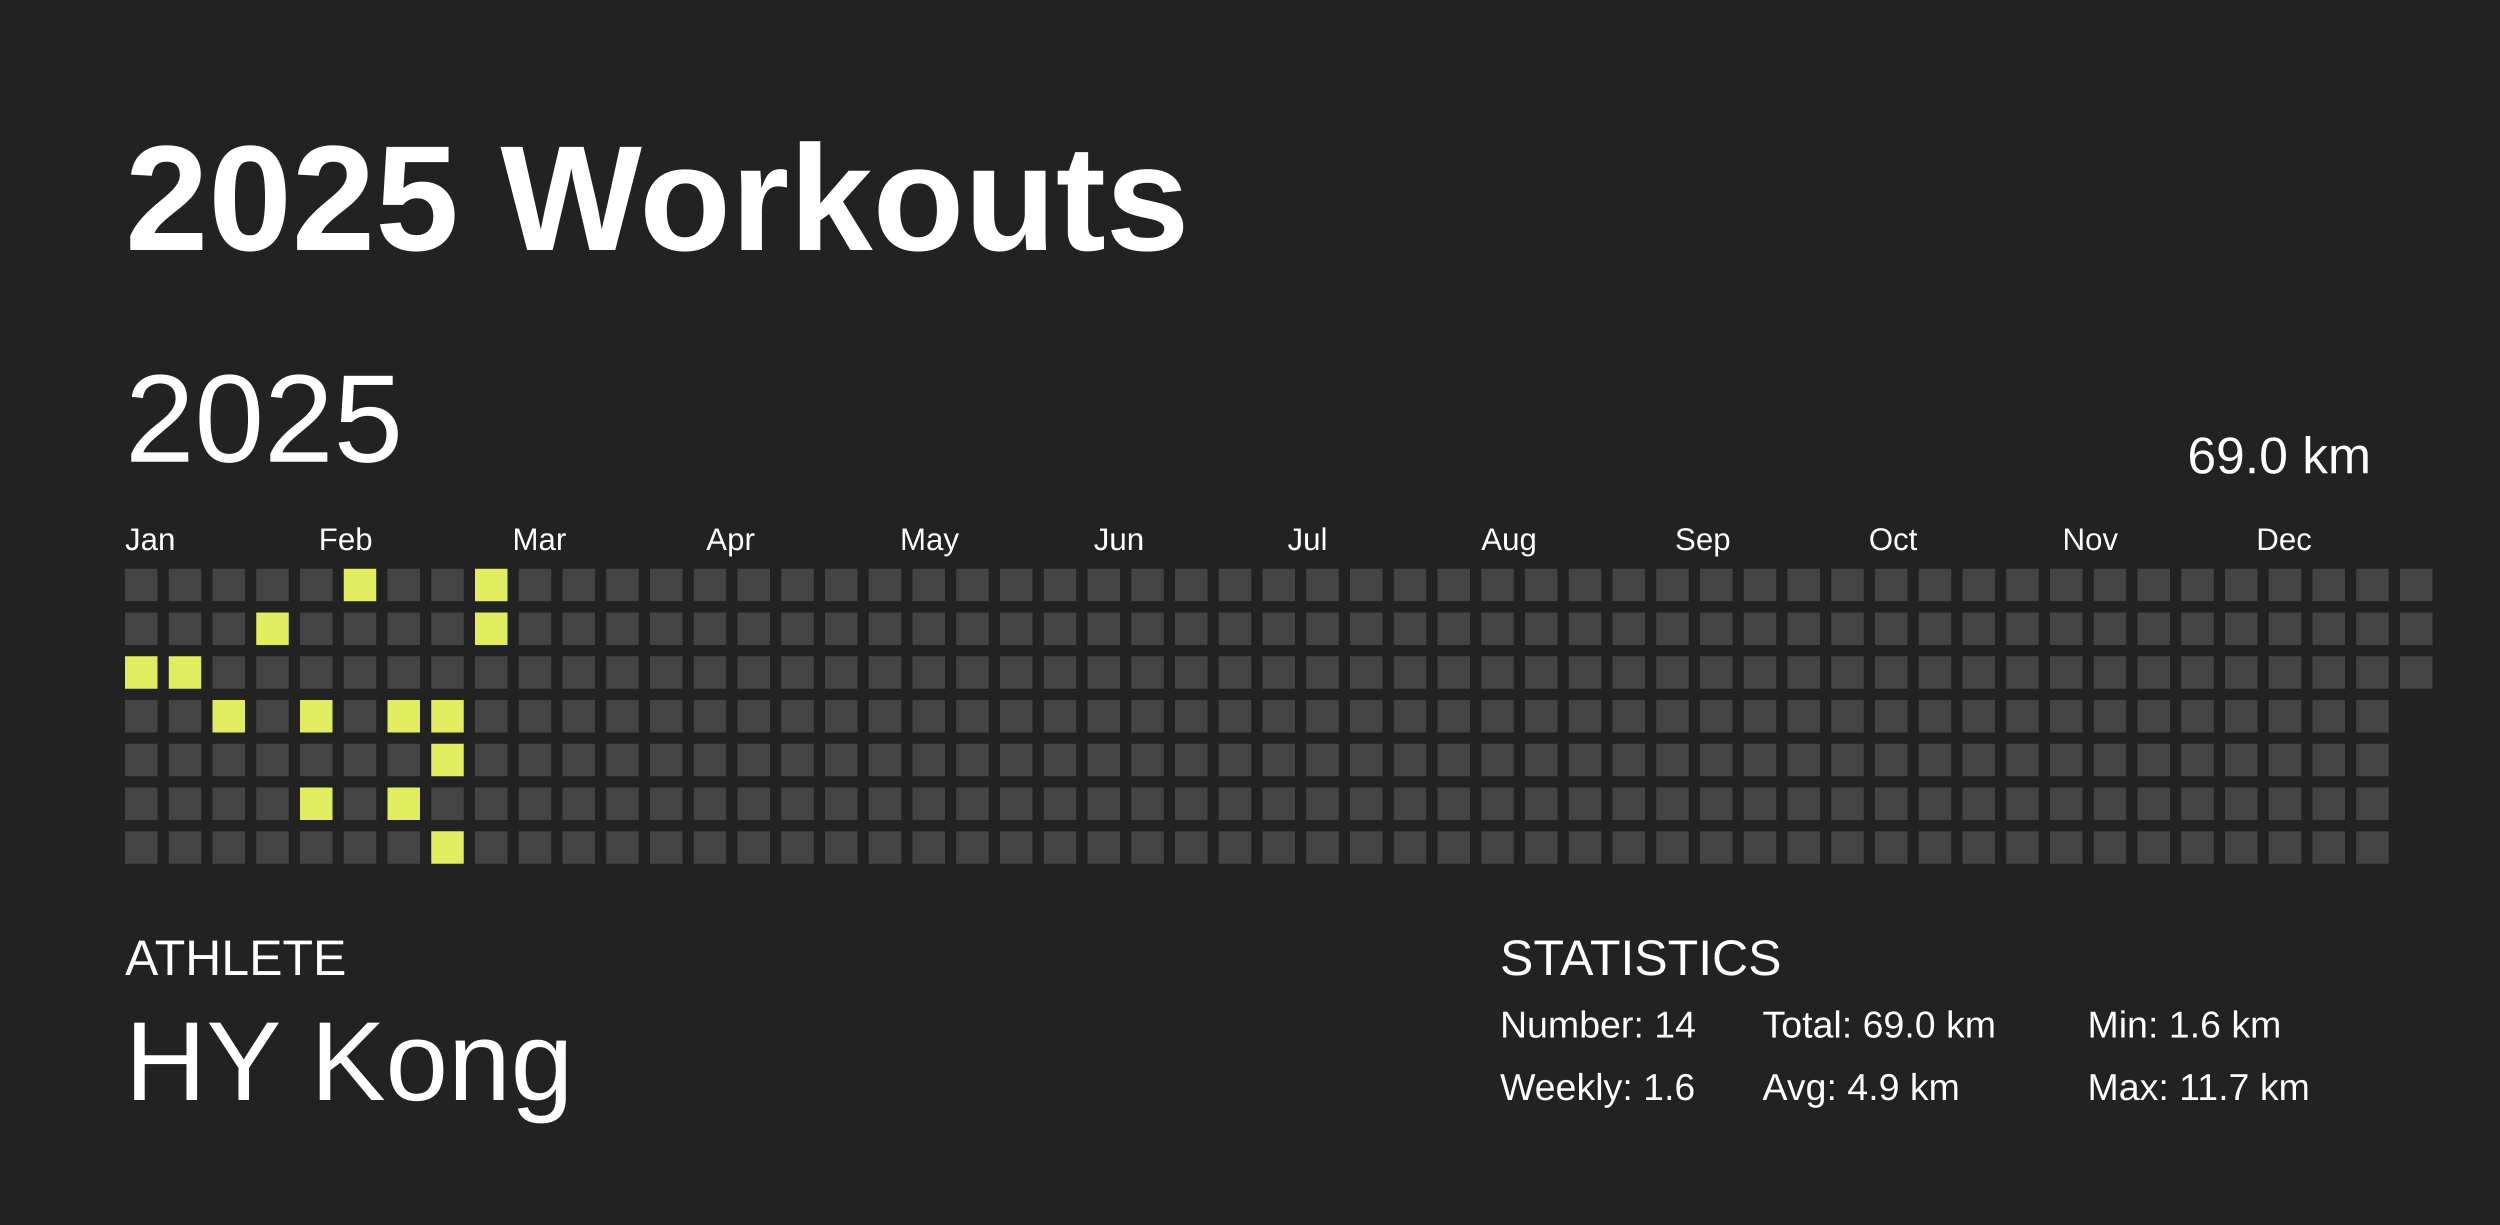
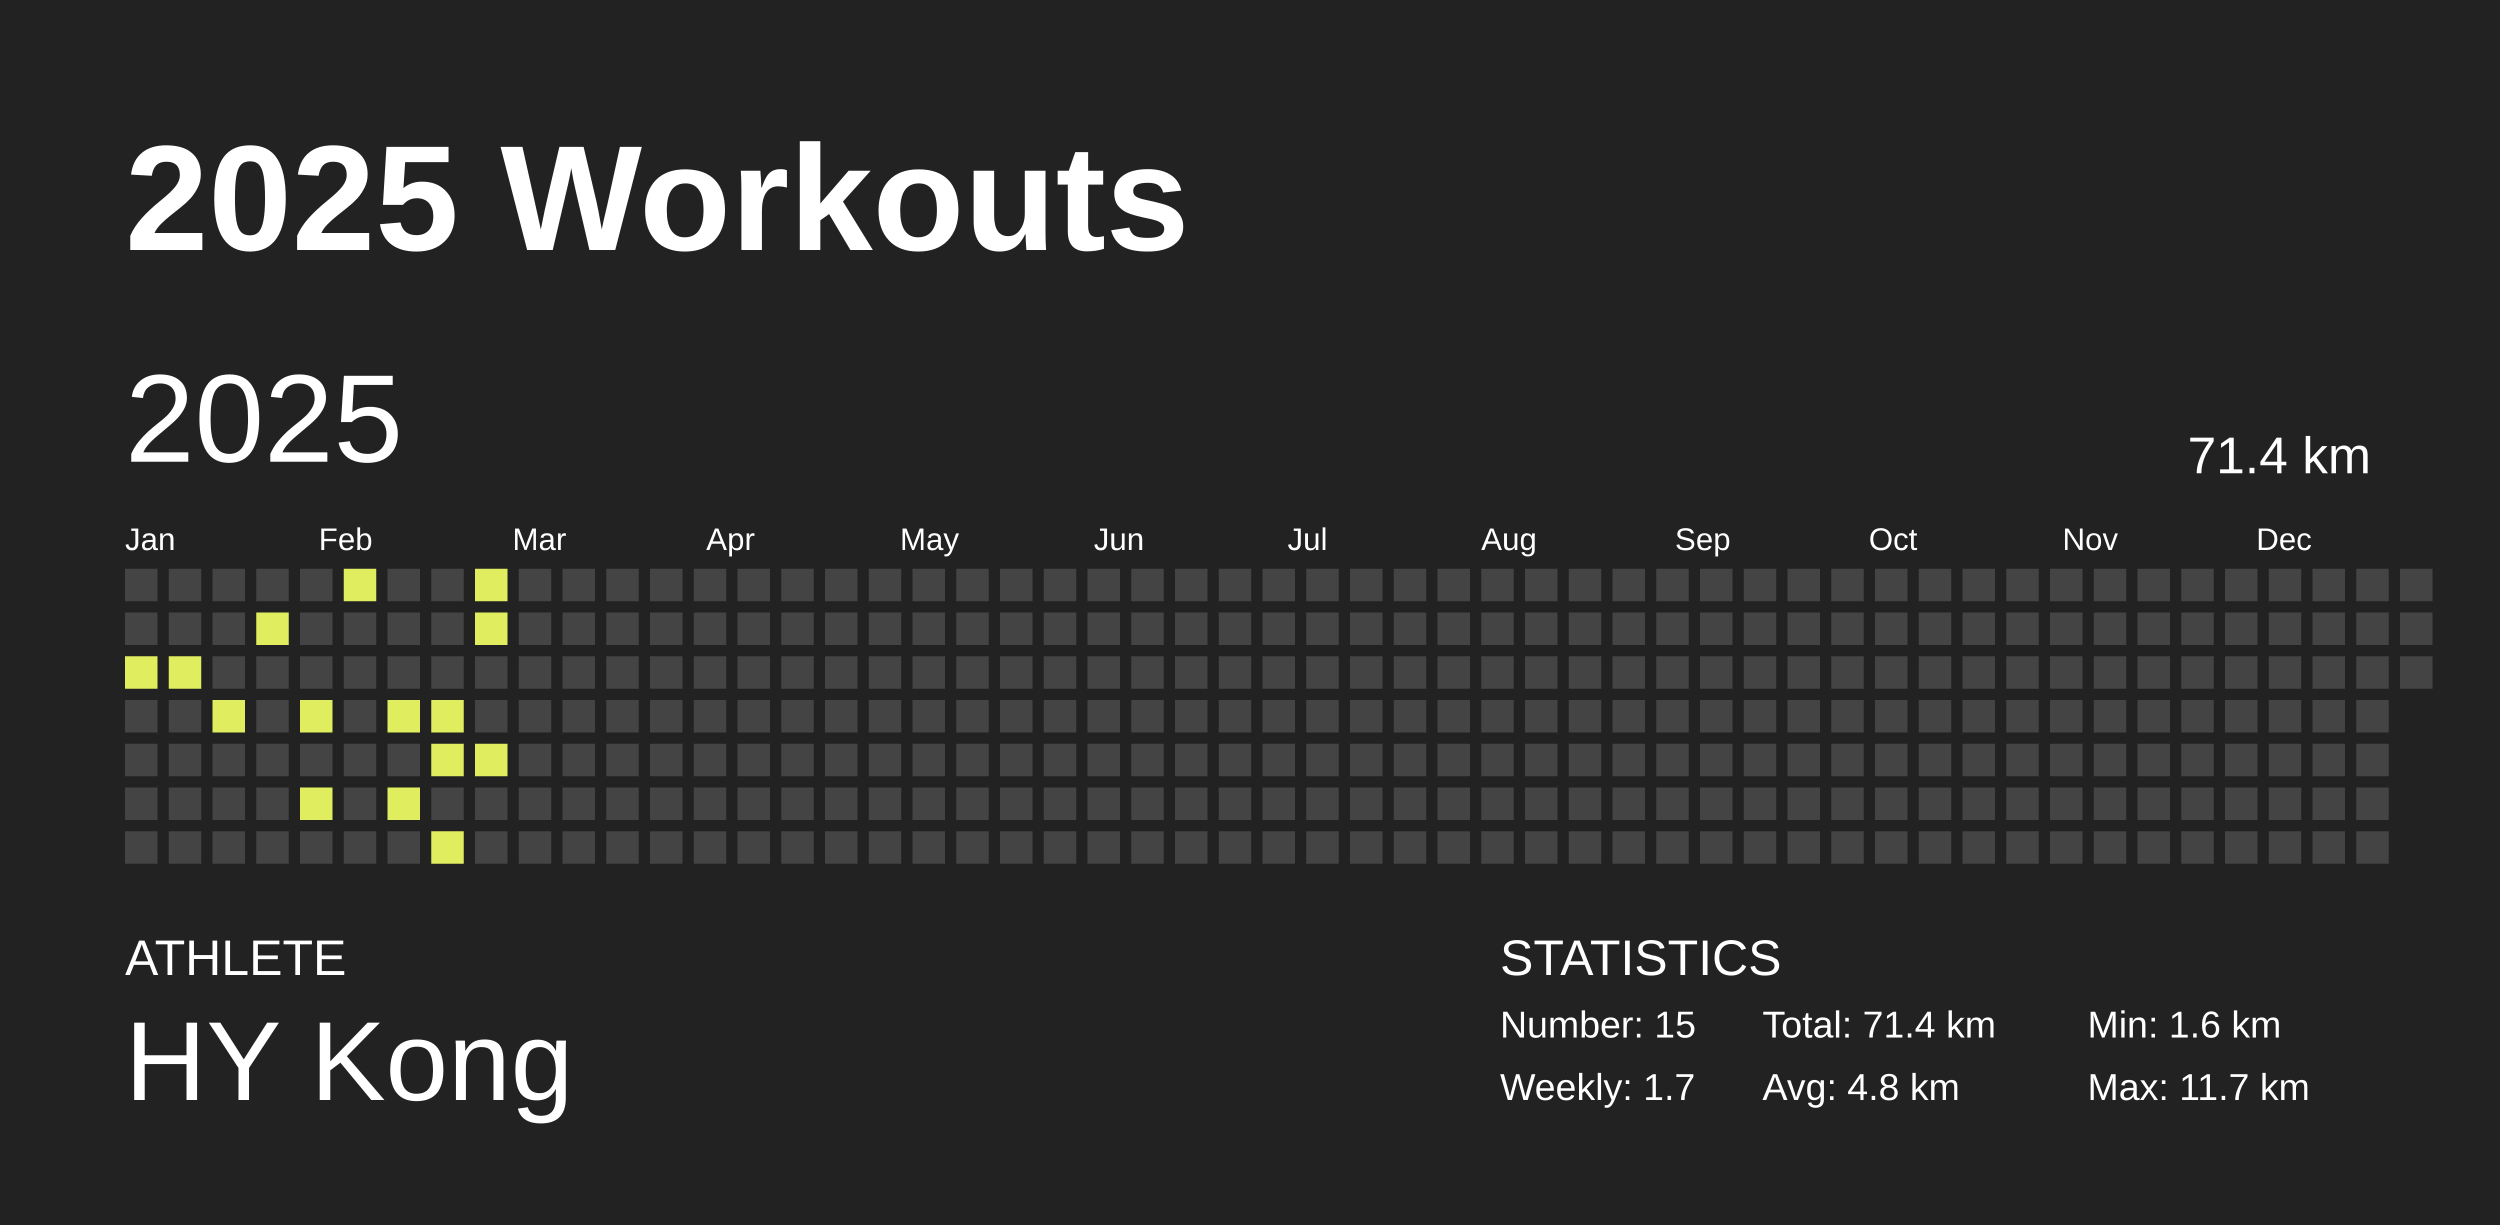
<svg xmlns="http://www.w3.org/2000/svg" baseProfile="full" height="98mm" version="1.1" viewBox="0,0,200,98" width="200mm">
  <defs />
  <rect fill="#222222" height="98" width="200" x="0" y="0" />
  <text fill="#FFFFFF" style="font-size:12px; font-family:Arial; font-weight:bold;" x="10" y="20">2025 Workouts</text>
  <text fill="#FFFFFF" style="font-size:4px; font-family:Arial" x="10" y="78">ATHLETE</text>
  <text fill="#FFFFFF" style="font-size:9px; font-family:Arial" x="10" y="88">HY Kong</text>
  <text fill="#FFFFFF" style="font-size:4px; font-family:Arial" x="120" y="78">STATISTICS</text>
-   <text fill="#FFFFFF" style="font-size:3px; font-family:Arial" x="120" y="83">Number: 14</text>
-   <text fill="#FFFFFF" style="font-size:3px; font-family:Arial" x="120" y="88">Weekly: 1.6</text>
-   <text fill="#FFFFFF" style="font-size:3px; font-family:Arial" x="141" y="83">Total: 69.0 km</text>
-   <text fill="#FFFFFF" style="font-size:3px; font-family:Arial" x="141" y="88">Avg: 4.9 km</text>
+   <text fill="#FFFFFF" style="font-size:3px; font-family:Arial" x="120" y="83">Number: 15</text>
+   <text fill="#FFFFFF" style="font-size:3px; font-family:Arial" x="120" y="88">Weekly: 1.7</text>
+   <text fill="#FFFFFF" style="font-size:3px; font-family:Arial" x="141" y="83">Total: 71.4 km</text>
+   <text fill="#FFFFFF" style="font-size:3px; font-family:Arial" x="141" y="88">Avg: 4.8 km</text>
  <text fill="#FFFFFF" style="font-size:3px; font-family:Arial" x="167" y="83">Min: 1.6 km</text>
  <text fill="#FFFFFF" style="font-size:3px; font-family:Arial" x="167" y="88">Max: 11.7 km</text>
  <text dominant-baseline="hanging" fill="#FFFFFF" style="font-size:10.0px; font-family:Arial;" x="10" y="30">2025</text>
-   <text dominant-baseline="hanging" fill="#FFFFFF" style="font-size:4.125px; font-family:Arial;" x="175" y="35">69.0 km</text>
+   <text dominant-baseline="hanging" fill="#FFFFFF" style="font-size:4.125px; font-family:Arial;" x="175" y="35">71.4 km</text>
  <text fill="#FFFFFF" style="font-size:2.5px; font-family:Arial" x="10.0" y="44">Jan</text>
  <text fill="#FFFFFF" style="font-size:2.5px; font-family:Arial" x="25.5" y="44">Feb</text>
  <text fill="#FFFFFF" style="font-size:2.5px; font-family:Arial" x="41.0" y="44">Mar</text>
  <text fill="#FFFFFF" style="font-size:2.5px; font-family:Arial" x="56.5" y="44">Apr</text>
  <text fill="#FFFFFF" style="font-size:2.5px; font-family:Arial" x="72.0" y="44">May</text>
  <text fill="#FFFFFF" style="font-size:2.5px; font-family:Arial" x="87.5" y="44">Jun</text>
  <text fill="#FFFFFF" style="font-size:2.5px; font-family:Arial" x="103.0" y="44">Jul</text>
  <text fill="#FFFFFF" style="font-size:2.5px; font-family:Arial" x="118.5" y="44">Aug</text>
  <text fill="#FFFFFF" style="font-size:2.5px; font-family:Arial" x="134.0" y="44">Sep</text>
  <text fill="#FFFFFF" style="font-size:2.5px; font-family:Arial" x="149.5" y="44">Oct</text>
  <text fill="#FFFFFF" style="font-size:2.5px; font-family:Arial" x="165.0" y="44">Nov</text>
  <text fill="#FFFFFF" style="font-size:2.5px; font-family:Arial" x="180.5" y="44">Dec</text>
  <rect fill="#444444" height="2.6" width="2.6" x="10.0" y="45.5" />
  <rect fill="#444444" height="2.6" width="2.6" x="10.0" y="49.0" />
  <rect fill="#e0ed5e" height="2.6" width="2.6" x="10.0" y="52.5" />
  <rect fill="#444444" height="2.6" width="2.6" x="10.0" y="56.0" />
  <rect fill="#444444" height="2.6" width="2.6" x="10.0" y="59.5" />
  <rect fill="#444444" height="2.6" width="2.6" x="10.0" y="63.0" />
  <rect fill="#444444" height="2.6" width="2.6" x="10.0" y="66.5" />
  <rect fill="#444444" height="2.6" width="2.6" x="13.5" y="45.5" />
  <rect fill="#444444" height="2.6" width="2.6" x="13.5" y="49.0" />
  <rect fill="#e0ed5e" height="2.6" width="2.6" x="13.5" y="52.5" />
  <rect fill="#444444" height="2.6" width="2.6" x="13.5" y="56.0" />
  <rect fill="#444444" height="2.6" width="2.6" x="13.5" y="59.5" />
  <rect fill="#444444" height="2.6" width="2.6" x="13.5" y="63.0" />
  <rect fill="#444444" height="2.6" width="2.6" x="13.5" y="66.5" />
  <rect fill="#444444" height="2.6" width="2.6" x="17.0" y="45.5" />
  <rect fill="#444444" height="2.6" width="2.6" x="17.0" y="49.0" />
  <rect fill="#444444" height="2.6" width="2.6" x="17.0" y="52.5" />
  <rect fill="#e0ed5e" height="2.6" width="2.6" x="17.0" y="56.0" />
  <rect fill="#444444" height="2.6" width="2.6" x="17.0" y="59.5" />
  <rect fill="#444444" height="2.6" width="2.6" x="17.0" y="63.0" />
  <rect fill="#444444" height="2.6" width="2.6" x="17.0" y="66.5" />
  <rect fill="#444444" height="2.6" width="2.6" x="20.5" y="45.5" />
  <rect fill="#e0ed5e" height="2.6" width="2.6" x="20.5" y="49.0" />
  <rect fill="#444444" height="2.6" width="2.6" x="20.5" y="52.5" />
  <rect fill="#444444" height="2.6" width="2.6" x="20.5" y="56.0" />
  <rect fill="#444444" height="2.6" width="2.6" x="20.5" y="59.5" />
  <rect fill="#444444" height="2.6" width="2.6" x="20.5" y="63.0" />
  <rect fill="#444444" height="2.6" width="2.6" x="20.5" y="66.5" />
  <rect fill="#444444" height="2.6" width="2.6" x="24.0" y="45.5" />
  <rect fill="#444444" height="2.6" width="2.6" x="24.0" y="49.0" />
  <rect fill="#444444" height="2.6" width="2.6" x="24.0" y="52.5" />
  <rect fill="#e0ed5e" height="2.6" width="2.6" x="24.0" y="56.0" />
  <rect fill="#444444" height="2.6" width="2.6" x="24.0" y="59.5" />
  <rect fill="#e0ed5e" height="2.6" width="2.6" x="24.0" y="63.0" />
  <rect fill="#444444" height="2.6" width="2.6" x="24.0" y="66.5" />
  <rect fill="#e0ed5e" height="2.6" width="2.6" x="27.5" y="45.5" />
  <rect fill="#444444" height="2.6" width="2.6" x="27.5" y="49.0" />
  <rect fill="#444444" height="2.6" width="2.6" x="27.5" y="52.5" />
  <rect fill="#444444" height="2.6" width="2.6" x="27.5" y="56.0" />
  <rect fill="#444444" height="2.6" width="2.6" x="27.5" y="59.5" />
  <rect fill="#444444" height="2.6" width="2.6" x="27.5" y="63.0" />
  <rect fill="#444444" height="2.6" width="2.6" x="27.5" y="66.5" />
  <rect fill="#444444" height="2.6" width="2.6" x="31.0" y="45.5" />
  <rect fill="#444444" height="2.6" width="2.6" x="31.0" y="49.0" />
  <rect fill="#444444" height="2.6" width="2.6" x="31.0" y="52.5" />
  <rect fill="#e0ed5e" height="2.6" width="2.6" x="31.0" y="56.0" />
  <rect fill="#444444" height="2.6" width="2.6" x="31.0" y="59.5" />
  <rect fill="#e0ed5e" height="2.6" width="2.6" x="31.0" y="63.0" />
  <rect fill="#444444" height="2.6" width="2.6" x="31.0" y="66.5" />
  <rect fill="#444444" height="2.6" width="2.6" x="34.5" y="45.5" />
  <rect fill="#444444" height="2.6" width="2.6" x="34.5" y="49.0" />
  <rect fill="#444444" height="2.6" width="2.6" x="34.5" y="52.5" />
  <rect fill="#e0ed5e" height="2.6" width="2.6" x="34.5" y="56.0" />
  <rect fill="#e0ed5e" height="2.6" width="2.6" x="34.5" y="59.5" />
  <rect fill="#444444" height="2.6" width="2.6" x="34.5" y="63.0" />
  <rect fill="#e0ed5e" height="2.6" width="2.6" x="34.5" y="66.5" />
  <rect fill="#e0ed5e" height="2.6" width="2.6" x="38.0" y="45.5" />
  <rect fill="#e0ed5e" height="2.6" width="2.6" x="38.0" y="49.0" />
  <rect fill="#444444" height="2.6" width="2.6" x="38.0" y="52.5" />
  <rect fill="#444444" height="2.6" width="2.6" x="38.0" y="56.0" />
-   <rect fill="#444444" height="2.6" width="2.6" x="38.0" y="59.5" />
+   <rect fill="#e0ed5e" height="2.6" width="2.6" x="38.0" y="59.5" />
  <rect fill="#444444" height="2.6" width="2.6" x="38.0" y="63.0" />
  <rect fill="#444444" height="2.6" width="2.6" x="38.0" y="66.5" />
  <rect fill="#444444" height="2.6" width="2.6" x="41.5" y="45.5" />
  <rect fill="#444444" height="2.6" width="2.6" x="41.5" y="49.0" />
  <rect fill="#444444" height="2.6" width="2.6" x="41.5" y="52.5" />
  <rect fill="#444444" height="2.6" width="2.6" x="41.5" y="56.0" />
  <rect fill="#444444" height="2.6" width="2.6" x="41.5" y="59.5" />
  <rect fill="#444444" height="2.6" width="2.6" x="41.5" y="63.0" />
  <rect fill="#444444" height="2.6" width="2.6" x="41.5" y="66.5" />
  <rect fill="#444444" height="2.6" width="2.6" x="45.0" y="45.5" />
  <rect fill="#444444" height="2.6" width="2.6" x="45.0" y="49.0" />
  <rect fill="#444444" height="2.6" width="2.6" x="45.0" y="52.5" />
  <rect fill="#444444" height="2.6" width="2.6" x="45.0" y="56.0" />
  <rect fill="#444444" height="2.6" width="2.6" x="45.0" y="59.5" />
  <rect fill="#444444" height="2.6" width="2.6" x="45.0" y="63.0" />
  <rect fill="#444444" height="2.6" width="2.6" x="45.0" y="66.5" />
  <rect fill="#444444" height="2.6" width="2.6" x="48.5" y="45.5" />
  <rect fill="#444444" height="2.6" width="2.6" x="48.5" y="49.0" />
  <rect fill="#444444" height="2.6" width="2.6" x="48.5" y="52.5" />
  <rect fill="#444444" height="2.6" width="2.6" x="48.5" y="56.0" />
  <rect fill="#444444" height="2.6" width="2.6" x="48.5" y="59.5" />
  <rect fill="#444444" height="2.6" width="2.6" x="48.5" y="63.0" />
  <rect fill="#444444" height="2.6" width="2.6" x="48.5" y="66.5" />
  <rect fill="#444444" height="2.6" width="2.6" x="52.0" y="45.5" />
  <rect fill="#444444" height="2.6" width="2.6" x="52.0" y="49.0" />
  <rect fill="#444444" height="2.6" width="2.6" x="52.0" y="52.5" />
  <rect fill="#444444" height="2.6" width="2.6" x="52.0" y="56.0" />
  <rect fill="#444444" height="2.6" width="2.6" x="52.0" y="59.5" />
  <rect fill="#444444" height="2.6" width="2.6" x="52.0" y="63.0" />
  <rect fill="#444444" height="2.6" width="2.6" x="52.0" y="66.5" />
  <rect fill="#444444" height="2.6" width="2.6" x="55.5" y="45.5" />
  <rect fill="#444444" height="2.6" width="2.6" x="55.5" y="49.0" />
  <rect fill="#444444" height="2.6" width="2.6" x="55.5" y="52.5" />
  <rect fill="#444444" height="2.6" width="2.6" x="55.5" y="56.0" />
  <rect fill="#444444" height="2.6" width="2.6" x="55.5" y="59.5" />
  <rect fill="#444444" height="2.6" width="2.6" x="55.5" y="63.0" />
  <rect fill="#444444" height="2.6" width="2.6" x="55.5" y="66.5" />
  <rect fill="#444444" height="2.6" width="2.6" x="59.0" y="45.5" />
  <rect fill="#444444" height="2.6" width="2.6" x="59.0" y="49.0" />
  <rect fill="#444444" height="2.6" width="2.6" x="59.0" y="52.5" />
  <rect fill="#444444" height="2.6" width="2.6" x="59.0" y="56.0" />
  <rect fill="#444444" height="2.6" width="2.6" x="59.0" y="59.5" />
  <rect fill="#444444" height="2.6" width="2.6" x="59.0" y="63.0" />
  <rect fill="#444444" height="2.6" width="2.6" x="59.0" y="66.5" />
  <rect fill="#444444" height="2.6" width="2.6" x="62.5" y="45.5" />
  <rect fill="#444444" height="2.6" width="2.6" x="62.5" y="49.0" />
  <rect fill="#444444" height="2.6" width="2.6" x="62.5" y="52.5" />
  <rect fill="#444444" height="2.6" width="2.6" x="62.5" y="56.0" />
  <rect fill="#444444" height="2.6" width="2.6" x="62.5" y="59.5" />
  <rect fill="#444444" height="2.6" width="2.6" x="62.5" y="63.0" />
  <rect fill="#444444" height="2.6" width="2.6" x="62.5" y="66.5" />
  <rect fill="#444444" height="2.6" width="2.6" x="66.0" y="45.5" />
  <rect fill="#444444" height="2.6" width="2.6" x="66.0" y="49.0" />
  <rect fill="#444444" height="2.6" width="2.6" x="66.0" y="52.5" />
  <rect fill="#444444" height="2.6" width="2.6" x="66.0" y="56.0" />
  <rect fill="#444444" height="2.6" width="2.6" x="66.0" y="59.5" />
  <rect fill="#444444" height="2.6" width="2.6" x="66.0" y="63.0" />
  <rect fill="#444444" height="2.6" width="2.6" x="66.0" y="66.5" />
  <rect fill="#444444" height="2.6" width="2.6" x="69.5" y="45.5" />
  <rect fill="#444444" height="2.6" width="2.6" x="69.5" y="49.0" />
  <rect fill="#444444" height="2.6" width="2.6" x="69.5" y="52.5" />
  <rect fill="#444444" height="2.6" width="2.6" x="69.5" y="56.0" />
  <rect fill="#444444" height="2.6" width="2.6" x="69.5" y="59.5" />
  <rect fill="#444444" height="2.6" width="2.6" x="69.5" y="63.0" />
  <rect fill="#444444" height="2.6" width="2.6" x="69.5" y="66.5" />
  <rect fill="#444444" height="2.6" width="2.6" x="73.0" y="45.5" />
  <rect fill="#444444" height="2.6" width="2.6" x="73.0" y="49.0" />
  <rect fill="#444444" height="2.6" width="2.6" x="73.0" y="52.5" />
  <rect fill="#444444" height="2.6" width="2.6" x="73.0" y="56.0" />
  <rect fill="#444444" height="2.6" width="2.6" x="73.0" y="59.5" />
  <rect fill="#444444" height="2.6" width="2.6" x="73.0" y="63.0" />
  <rect fill="#444444" height="2.6" width="2.6" x="73.0" y="66.5" />
  <rect fill="#444444" height="2.6" width="2.6" x="76.5" y="45.5" />
  <rect fill="#444444" height="2.6" width="2.6" x="76.5" y="49.0" />
  <rect fill="#444444" height="2.6" width="2.6" x="76.5" y="52.5" />
  <rect fill="#444444" height="2.6" width="2.6" x="76.5" y="56.0" />
  <rect fill="#444444" height="2.6" width="2.6" x="76.5" y="59.5" />
  <rect fill="#444444" height="2.6" width="2.6" x="76.5" y="63.0" />
  <rect fill="#444444" height="2.6" width="2.6" x="76.5" y="66.5" />
  <rect fill="#444444" height="2.6" width="2.6" x="80.0" y="45.5" />
  <rect fill="#444444" height="2.6" width="2.6" x="80.0" y="49.0" />
  <rect fill="#444444" height="2.6" width="2.6" x="80.0" y="52.5" />
  <rect fill="#444444" height="2.6" width="2.6" x="80.0" y="56.0" />
  <rect fill="#444444" height="2.6" width="2.6" x="80.0" y="59.5" />
  <rect fill="#444444" height="2.6" width="2.6" x="80.0" y="63.0" />
  <rect fill="#444444" height="2.6" width="2.6" x="80.0" y="66.5" />
  <rect fill="#444444" height="2.6" width="2.6" x="83.5" y="45.5" />
  <rect fill="#444444" height="2.6" width="2.6" x="83.5" y="49.0" />
  <rect fill="#444444" height="2.6" width="2.6" x="83.5" y="52.5" />
  <rect fill="#444444" height="2.6" width="2.6" x="83.5" y="56.0" />
  <rect fill="#444444" height="2.6" width="2.6" x="83.5" y="59.5" />
  <rect fill="#444444" height="2.6" width="2.6" x="83.5" y="63.0" />
  <rect fill="#444444" height="2.6" width="2.6" x="83.5" y="66.5" />
  <rect fill="#444444" height="2.6" width="2.6" x="87.0" y="45.5" />
  <rect fill="#444444" height="2.6" width="2.6" x="87.0" y="49.0" />
  <rect fill="#444444" height="2.6" width="2.6" x="87.0" y="52.5" />
  <rect fill="#444444" height="2.6" width="2.6" x="87.0" y="56.0" />
  <rect fill="#444444" height="2.6" width="2.6" x="87.0" y="59.5" />
  <rect fill="#444444" height="2.6" width="2.6" x="87.0" y="63.0" />
  <rect fill="#444444" height="2.6" width="2.6" x="87.0" y="66.5" />
  <rect fill="#444444" height="2.6" width="2.6" x="90.5" y="45.5" />
  <rect fill="#444444" height="2.6" width="2.6" x="90.5" y="49.0" />
  <rect fill="#444444" height="2.6" width="2.6" x="90.5" y="52.5" />
  <rect fill="#444444" height="2.6" width="2.6" x="90.5" y="56.0" />
  <rect fill="#444444" height="2.6" width="2.6" x="90.5" y="59.5" />
  <rect fill="#444444" height="2.6" width="2.6" x="90.5" y="63.0" />
  <rect fill="#444444" height="2.6" width="2.6" x="90.5" y="66.5" />
  <rect fill="#444444" height="2.6" width="2.6" x="94.0" y="45.5" />
  <rect fill="#444444" height="2.6" width="2.6" x="94.0" y="49.0" />
  <rect fill="#444444" height="2.6" width="2.6" x="94.0" y="52.5" />
  <rect fill="#444444" height="2.6" width="2.6" x="94.0" y="56.0" />
  <rect fill="#444444" height="2.6" width="2.6" x="94.0" y="59.5" />
  <rect fill="#444444" height="2.6" width="2.6" x="94.0" y="63.0" />
  <rect fill="#444444" height="2.6" width="2.6" x="94.0" y="66.5" />
  <rect fill="#444444" height="2.6" width="2.6" x="97.5" y="45.5" />
  <rect fill="#444444" height="2.6" width="2.6" x="97.5" y="49.0" />
  <rect fill="#444444" height="2.6" width="2.6" x="97.5" y="52.5" />
  <rect fill="#444444" height="2.6" width="2.6" x="97.5" y="56.0" />
  <rect fill="#444444" height="2.6" width="2.6" x="97.5" y="59.5" />
  <rect fill="#444444" height="2.6" width="2.6" x="97.5" y="63.0" />
  <rect fill="#444444" height="2.6" width="2.6" x="97.5" y="66.5" />
  <rect fill="#444444" height="2.6" width="2.6" x="101.0" y="45.5" />
  <rect fill="#444444" height="2.6" width="2.6" x="101.0" y="49.0" />
  <rect fill="#444444" height="2.6" width="2.6" x="101.0" y="52.5" />
  <rect fill="#444444" height="2.6" width="2.6" x="101.0" y="56.0" />
  <rect fill="#444444" height="2.6" width="2.6" x="101.0" y="59.5" />
  <rect fill="#444444" height="2.6" width="2.6" x="101.0" y="63.0" />
  <rect fill="#444444" height="2.6" width="2.6" x="101.0" y="66.5" />
  <rect fill="#444444" height="2.6" width="2.6" x="104.5" y="45.5" />
  <rect fill="#444444" height="2.6" width="2.6" x="104.5" y="49.0" />
  <rect fill="#444444" height="2.6" width="2.6" x="104.5" y="52.5" />
  <rect fill="#444444" height="2.6" width="2.6" x="104.5" y="56.0" />
  <rect fill="#444444" height="2.6" width="2.6" x="104.5" y="59.5" />
  <rect fill="#444444" height="2.6" width="2.6" x="104.5" y="63.0" />
  <rect fill="#444444" height="2.6" width="2.6" x="104.5" y="66.5" />
  <rect fill="#444444" height="2.6" width="2.6" x="108.0" y="45.5" />
  <rect fill="#444444" height="2.6" width="2.6" x="108.0" y="49.0" />
  <rect fill="#444444" height="2.6" width="2.6" x="108.0" y="52.5" />
  <rect fill="#444444" height="2.6" width="2.6" x="108.0" y="56.0" />
  <rect fill="#444444" height="2.6" width="2.6" x="108.0" y="59.5" />
  <rect fill="#444444" height="2.6" width="2.6" x="108.0" y="63.0" />
  <rect fill="#444444" height="2.6" width="2.6" x="108.0" y="66.5" />
  <rect fill="#444444" height="2.6" width="2.6" x="111.5" y="45.5" />
  <rect fill="#444444" height="2.6" width="2.6" x="111.5" y="49.0" />
  <rect fill="#444444" height="2.6" width="2.6" x="111.5" y="52.5" />
  <rect fill="#444444" height="2.6" width="2.6" x="111.5" y="56.0" />
  <rect fill="#444444" height="2.6" width="2.6" x="111.5" y="59.5" />
  <rect fill="#444444" height="2.6" width="2.6" x="111.5" y="63.0" />
  <rect fill="#444444" height="2.6" width="2.6" x="111.5" y="66.5" />
  <rect fill="#444444" height="2.6" width="2.6" x="115.0" y="45.5" />
  <rect fill="#444444" height="2.6" width="2.6" x="115.0" y="49.0" />
  <rect fill="#444444" height="2.6" width="2.6" x="115.0" y="52.5" />
  <rect fill="#444444" height="2.6" width="2.6" x="115.0" y="56.0" />
  <rect fill="#444444" height="2.6" width="2.6" x="115.0" y="59.5" />
  <rect fill="#444444" height="2.6" width="2.6" x="115.0" y="63.0" />
  <rect fill="#444444" height="2.6" width="2.6" x="115.0" y="66.5" />
  <rect fill="#444444" height="2.6" width="2.6" x="118.5" y="45.5" />
  <rect fill="#444444" height="2.6" width="2.6" x="118.5" y="49.0" />
  <rect fill="#444444" height="2.6" width="2.6" x="118.5" y="52.5" />
  <rect fill="#444444" height="2.6" width="2.6" x="118.5" y="56.0" />
  <rect fill="#444444" height="2.6" width="2.6" x="118.5" y="59.5" />
  <rect fill="#444444" height="2.6" width="2.6" x="118.5" y="63.0" />
  <rect fill="#444444" height="2.6" width="2.6" x="118.5" y="66.5" />
  <rect fill="#444444" height="2.6" width="2.6" x="122.0" y="45.5" />
  <rect fill="#444444" height="2.6" width="2.6" x="122.0" y="49.0" />
  <rect fill="#444444" height="2.6" width="2.6" x="122.0" y="52.5" />
  <rect fill="#444444" height="2.6" width="2.6" x="122.0" y="56.0" />
  <rect fill="#444444" height="2.6" width="2.6" x="122.0" y="59.5" />
  <rect fill="#444444" height="2.6" width="2.6" x="122.0" y="63.0" />
  <rect fill="#444444" height="2.6" width="2.6" x="122.0" y="66.5" />
  <rect fill="#444444" height="2.6" width="2.6" x="125.5" y="45.5" />
  <rect fill="#444444" height="2.6" width="2.6" x="125.5" y="49.0" />
  <rect fill="#444444" height="2.6" width="2.6" x="125.5" y="52.5" />
  <rect fill="#444444" height="2.6" width="2.6" x="125.5" y="56.0" />
  <rect fill="#444444" height="2.6" width="2.6" x="125.5" y="59.5" />
  <rect fill="#444444" height="2.6" width="2.6" x="125.5" y="63.0" />
  <rect fill="#444444" height="2.6" width="2.6" x="125.5" y="66.5" />
  <rect fill="#444444" height="2.6" width="2.6" x="129.0" y="45.5" />
  <rect fill="#444444" height="2.6" width="2.6" x="129.0" y="49.0" />
  <rect fill="#444444" height="2.6" width="2.6" x="129.0" y="52.5" />
  <rect fill="#444444" height="2.6" width="2.6" x="129.0" y="56.0" />
  <rect fill="#444444" height="2.6" width="2.6" x="129.0" y="59.5" />
  <rect fill="#444444" height="2.6" width="2.6" x="129.0" y="63.0" />
  <rect fill="#444444" height="2.6" width="2.6" x="129.0" y="66.5" />
  <rect fill="#444444" height="2.6" width="2.6" x="132.5" y="45.5" />
  <rect fill="#444444" height="2.6" width="2.6" x="132.5" y="49.0" />
  <rect fill="#444444" height="2.6" width="2.6" x="132.5" y="52.5" />
  <rect fill="#444444" height="2.6" width="2.6" x="132.5" y="56.0" />
  <rect fill="#444444" height="2.6" width="2.6" x="132.5" y="59.5" />
  <rect fill="#444444" height="2.6" width="2.6" x="132.5" y="63.0" />
  <rect fill="#444444" height="2.6" width="2.6" x="132.5" y="66.5" />
  <rect fill="#444444" height="2.6" width="2.6" x="136.0" y="45.5" />
  <rect fill="#444444" height="2.6" width="2.6" x="136.0" y="49.0" />
  <rect fill="#444444" height="2.6" width="2.6" x="136.0" y="52.5" />
  <rect fill="#444444" height="2.6" width="2.6" x="136.0" y="56.0" />
  <rect fill="#444444" height="2.6" width="2.6" x="136.0" y="59.5" />
  <rect fill="#444444" height="2.6" width="2.6" x="136.0" y="63.0" />
  <rect fill="#444444" height="2.6" width="2.6" x="136.0" y="66.5" />
  <rect fill="#444444" height="2.6" width="2.6" x="139.5" y="45.5" />
  <rect fill="#444444" height="2.6" width="2.6" x="139.5" y="49.0" />
  <rect fill="#444444" height="2.6" width="2.6" x="139.5" y="52.5" />
  <rect fill="#444444" height="2.6" width="2.6" x="139.5" y="56.0" />
  <rect fill="#444444" height="2.6" width="2.6" x="139.5" y="59.5" />
  <rect fill="#444444" height="2.6" width="2.6" x="139.5" y="63.0" />
  <rect fill="#444444" height="2.6" width="2.6" x="139.5" y="66.5" />
  <rect fill="#444444" height="2.6" width="2.6" x="143.0" y="45.5" />
  <rect fill="#444444" height="2.6" width="2.6" x="143.0" y="49.0" />
  <rect fill="#444444" height="2.6" width="2.6" x="143.0" y="52.5" />
  <rect fill="#444444" height="2.6" width="2.6" x="143.0" y="56.0" />
  <rect fill="#444444" height="2.6" width="2.6" x="143.0" y="59.5" />
  <rect fill="#444444" height="2.6" width="2.6" x="143.0" y="63.0" />
  <rect fill="#444444" height="2.6" width="2.6" x="143.0" y="66.5" />
  <rect fill="#444444" height="2.6" width="2.6" x="146.5" y="45.5" />
  <rect fill="#444444" height="2.6" width="2.6" x="146.5" y="49.0" />
  <rect fill="#444444" height="2.6" width="2.6" x="146.5" y="52.5" />
  <rect fill="#444444" height="2.6" width="2.6" x="146.5" y="56.0" />
  <rect fill="#444444" height="2.6" width="2.6" x="146.5" y="59.5" />
  <rect fill="#444444" height="2.6" width="2.6" x="146.5" y="63.0" />
  <rect fill="#444444" height="2.6" width="2.6" x="146.5" y="66.5" />
  <rect fill="#444444" height="2.6" width="2.6" x="150.0" y="45.5" />
  <rect fill="#444444" height="2.6" width="2.6" x="150.0" y="49.0" />
  <rect fill="#444444" height="2.6" width="2.6" x="150.0" y="52.5" />
  <rect fill="#444444" height="2.6" width="2.6" x="150.0" y="56.0" />
  <rect fill="#444444" height="2.6" width="2.6" x="150.0" y="59.5" />
  <rect fill="#444444" height="2.6" width="2.6" x="150.0" y="63.0" />
  <rect fill="#444444" height="2.6" width="2.6" x="150.0" y="66.5" />
  <rect fill="#444444" height="2.6" width="2.6" x="153.5" y="45.5" />
  <rect fill="#444444" height="2.6" width="2.6" x="153.5" y="49.0" />
  <rect fill="#444444" height="2.6" width="2.6" x="153.5" y="52.5" />
  <rect fill="#444444" height="2.6" width="2.6" x="153.5" y="56.0" />
  <rect fill="#444444" height="2.6" width="2.6" x="153.5" y="59.5" />
  <rect fill="#444444" height="2.6" width="2.6" x="153.5" y="63.0" />
  <rect fill="#444444" height="2.6" width="2.6" x="153.5" y="66.5" />
  <rect fill="#444444" height="2.6" width="2.6" x="157.0" y="45.5" />
  <rect fill="#444444" height="2.6" width="2.6" x="157.0" y="49.0" />
  <rect fill="#444444" height="2.6" width="2.6" x="157.0" y="52.5" />
  <rect fill="#444444" height="2.6" width="2.6" x="157.0" y="56.0" />
  <rect fill="#444444" height="2.6" width="2.6" x="157.0" y="59.5" />
  <rect fill="#444444" height="2.6" width="2.6" x="157.0" y="63.0" />
  <rect fill="#444444" height="2.6" width="2.6" x="157.0" y="66.5" />
  <rect fill="#444444" height="2.6" width="2.6" x="160.5" y="45.5" />
  <rect fill="#444444" height="2.6" width="2.6" x="160.5" y="49.0" />
  <rect fill="#444444" height="2.6" width="2.6" x="160.5" y="52.5" />
  <rect fill="#444444" height="2.6" width="2.6" x="160.5" y="56.0" />
  <rect fill="#444444" height="2.6" width="2.6" x="160.5" y="59.5" />
  <rect fill="#444444" height="2.6" width="2.6" x="160.5" y="63.0" />
  <rect fill="#444444" height="2.6" width="2.6" x="160.5" y="66.5" />
  <rect fill="#444444" height="2.6" width="2.6" x="164.0" y="45.5" />
  <rect fill="#444444" height="2.6" width="2.6" x="164.0" y="49.0" />
  <rect fill="#444444" height="2.6" width="2.6" x="164.0" y="52.5" />
  <rect fill="#444444" height="2.6" width="2.6" x="164.0" y="56.0" />
  <rect fill="#444444" height="2.6" width="2.6" x="164.0" y="59.5" />
  <rect fill="#444444" height="2.6" width="2.6" x="164.0" y="63.0" />
  <rect fill="#444444" height="2.6" width="2.6" x="164.0" y="66.5" />
  <rect fill="#444444" height="2.6" width="2.6" x="167.5" y="45.5" />
  <rect fill="#444444" height="2.6" width="2.6" x="167.5" y="49.0" />
  <rect fill="#444444" height="2.6" width="2.6" x="167.5" y="52.5" />
  <rect fill="#444444" height="2.6" width="2.6" x="167.5" y="56.0" />
  <rect fill="#444444" height="2.6" width="2.6" x="167.5" y="59.5" />
  <rect fill="#444444" height="2.6" width="2.6" x="167.5" y="63.0" />
  <rect fill="#444444" height="2.6" width="2.6" x="167.5" y="66.5" />
  <rect fill="#444444" height="2.6" width="2.6" x="171.0" y="45.5" />
  <rect fill="#444444" height="2.6" width="2.6" x="171.0" y="49.0" />
  <rect fill="#444444" height="2.6" width="2.6" x="171.0" y="52.5" />
  <rect fill="#444444" height="2.6" width="2.6" x="171.0" y="56.0" />
  <rect fill="#444444" height="2.6" width="2.6" x="171.0" y="59.5" />
  <rect fill="#444444" height="2.6" width="2.6" x="171.0" y="63.0" />
  <rect fill="#444444" height="2.6" width="2.6" x="171.0" y="66.5" />
  <rect fill="#444444" height="2.6" width="2.6" x="174.5" y="45.5" />
  <rect fill="#444444" height="2.6" width="2.6" x="174.5" y="49.0" />
  <rect fill="#444444" height="2.6" width="2.6" x="174.5" y="52.5" />
  <rect fill="#444444" height="2.6" width="2.6" x="174.5" y="56.0" />
  <rect fill="#444444" height="2.6" width="2.6" x="174.5" y="59.5" />
  <rect fill="#444444" height="2.6" width="2.6" x="174.5" y="63.0" />
  <rect fill="#444444" height="2.6" width="2.6" x="174.5" y="66.5" />
  <rect fill="#444444" height="2.6" width="2.6" x="178.0" y="45.5" />
  <rect fill="#444444" height="2.6" width="2.6" x="178.0" y="49.0" />
  <rect fill="#444444" height="2.6" width="2.6" x="178.0" y="52.5" />
  <rect fill="#444444" height="2.6" width="2.6" x="178.0" y="56.0" />
  <rect fill="#444444" height="2.6" width="2.6" x="178.0" y="59.5" />
  <rect fill="#444444" height="2.6" width="2.6" x="178.0" y="63.0" />
  <rect fill="#444444" height="2.6" width="2.6" x="178.0" y="66.5" />
  <rect fill="#444444" height="2.6" width="2.6" x="181.5" y="45.5" />
  <rect fill="#444444" height="2.6" width="2.6" x="181.5" y="49.0" />
  <rect fill="#444444" height="2.6" width="2.6" x="181.5" y="52.5" />
  <rect fill="#444444" height="2.6" width="2.6" x="181.5" y="56.0" />
  <rect fill="#444444" height="2.6" width="2.6" x="181.5" y="59.5" />
  <rect fill="#444444" height="2.6" width="2.6" x="181.5" y="63.0" />
  <rect fill="#444444" height="2.6" width="2.6" x="181.5" y="66.5" />
  <rect fill="#444444" height="2.6" width="2.6" x="185.0" y="45.5" />
  <rect fill="#444444" height="2.6" width="2.6" x="185.0" y="49.0" />
  <rect fill="#444444" height="2.6" width="2.6" x="185.0" y="52.5" />
  <rect fill="#444444" height="2.6" width="2.6" x="185.0" y="56.0" />
  <rect fill="#444444" height="2.6" width="2.6" x="185.0" y="59.5" />
  <rect fill="#444444" height="2.6" width="2.6" x="185.0" y="63.0" />
  <rect fill="#444444" height="2.6" width="2.6" x="185.0" y="66.5" />
  <rect fill="#444444" height="2.6" width="2.6" x="188.5" y="45.5" />
  <rect fill="#444444" height="2.6" width="2.6" x="188.5" y="49.0" />
  <rect fill="#444444" height="2.6" width="2.6" x="188.5" y="52.5" />
  <rect fill="#444444" height="2.6" width="2.6" x="188.5" y="56.0" />
  <rect fill="#444444" height="2.6" width="2.6" x="188.5" y="59.5" />
  <rect fill="#444444" height="2.6" width="2.6" x="188.5" y="63.0" />
  <rect fill="#444444" height="2.6" width="2.6" x="188.5" y="66.5" />
  <rect fill="#444444" height="2.6" width="2.6" x="192.0" y="45.5" />
  <rect fill="#444444" height="2.6" width="2.6" x="192.0" y="49.0" />
  <rect fill="#444444" height="2.6" width="2.6" x="192.0" y="52.5" />
</svg>
